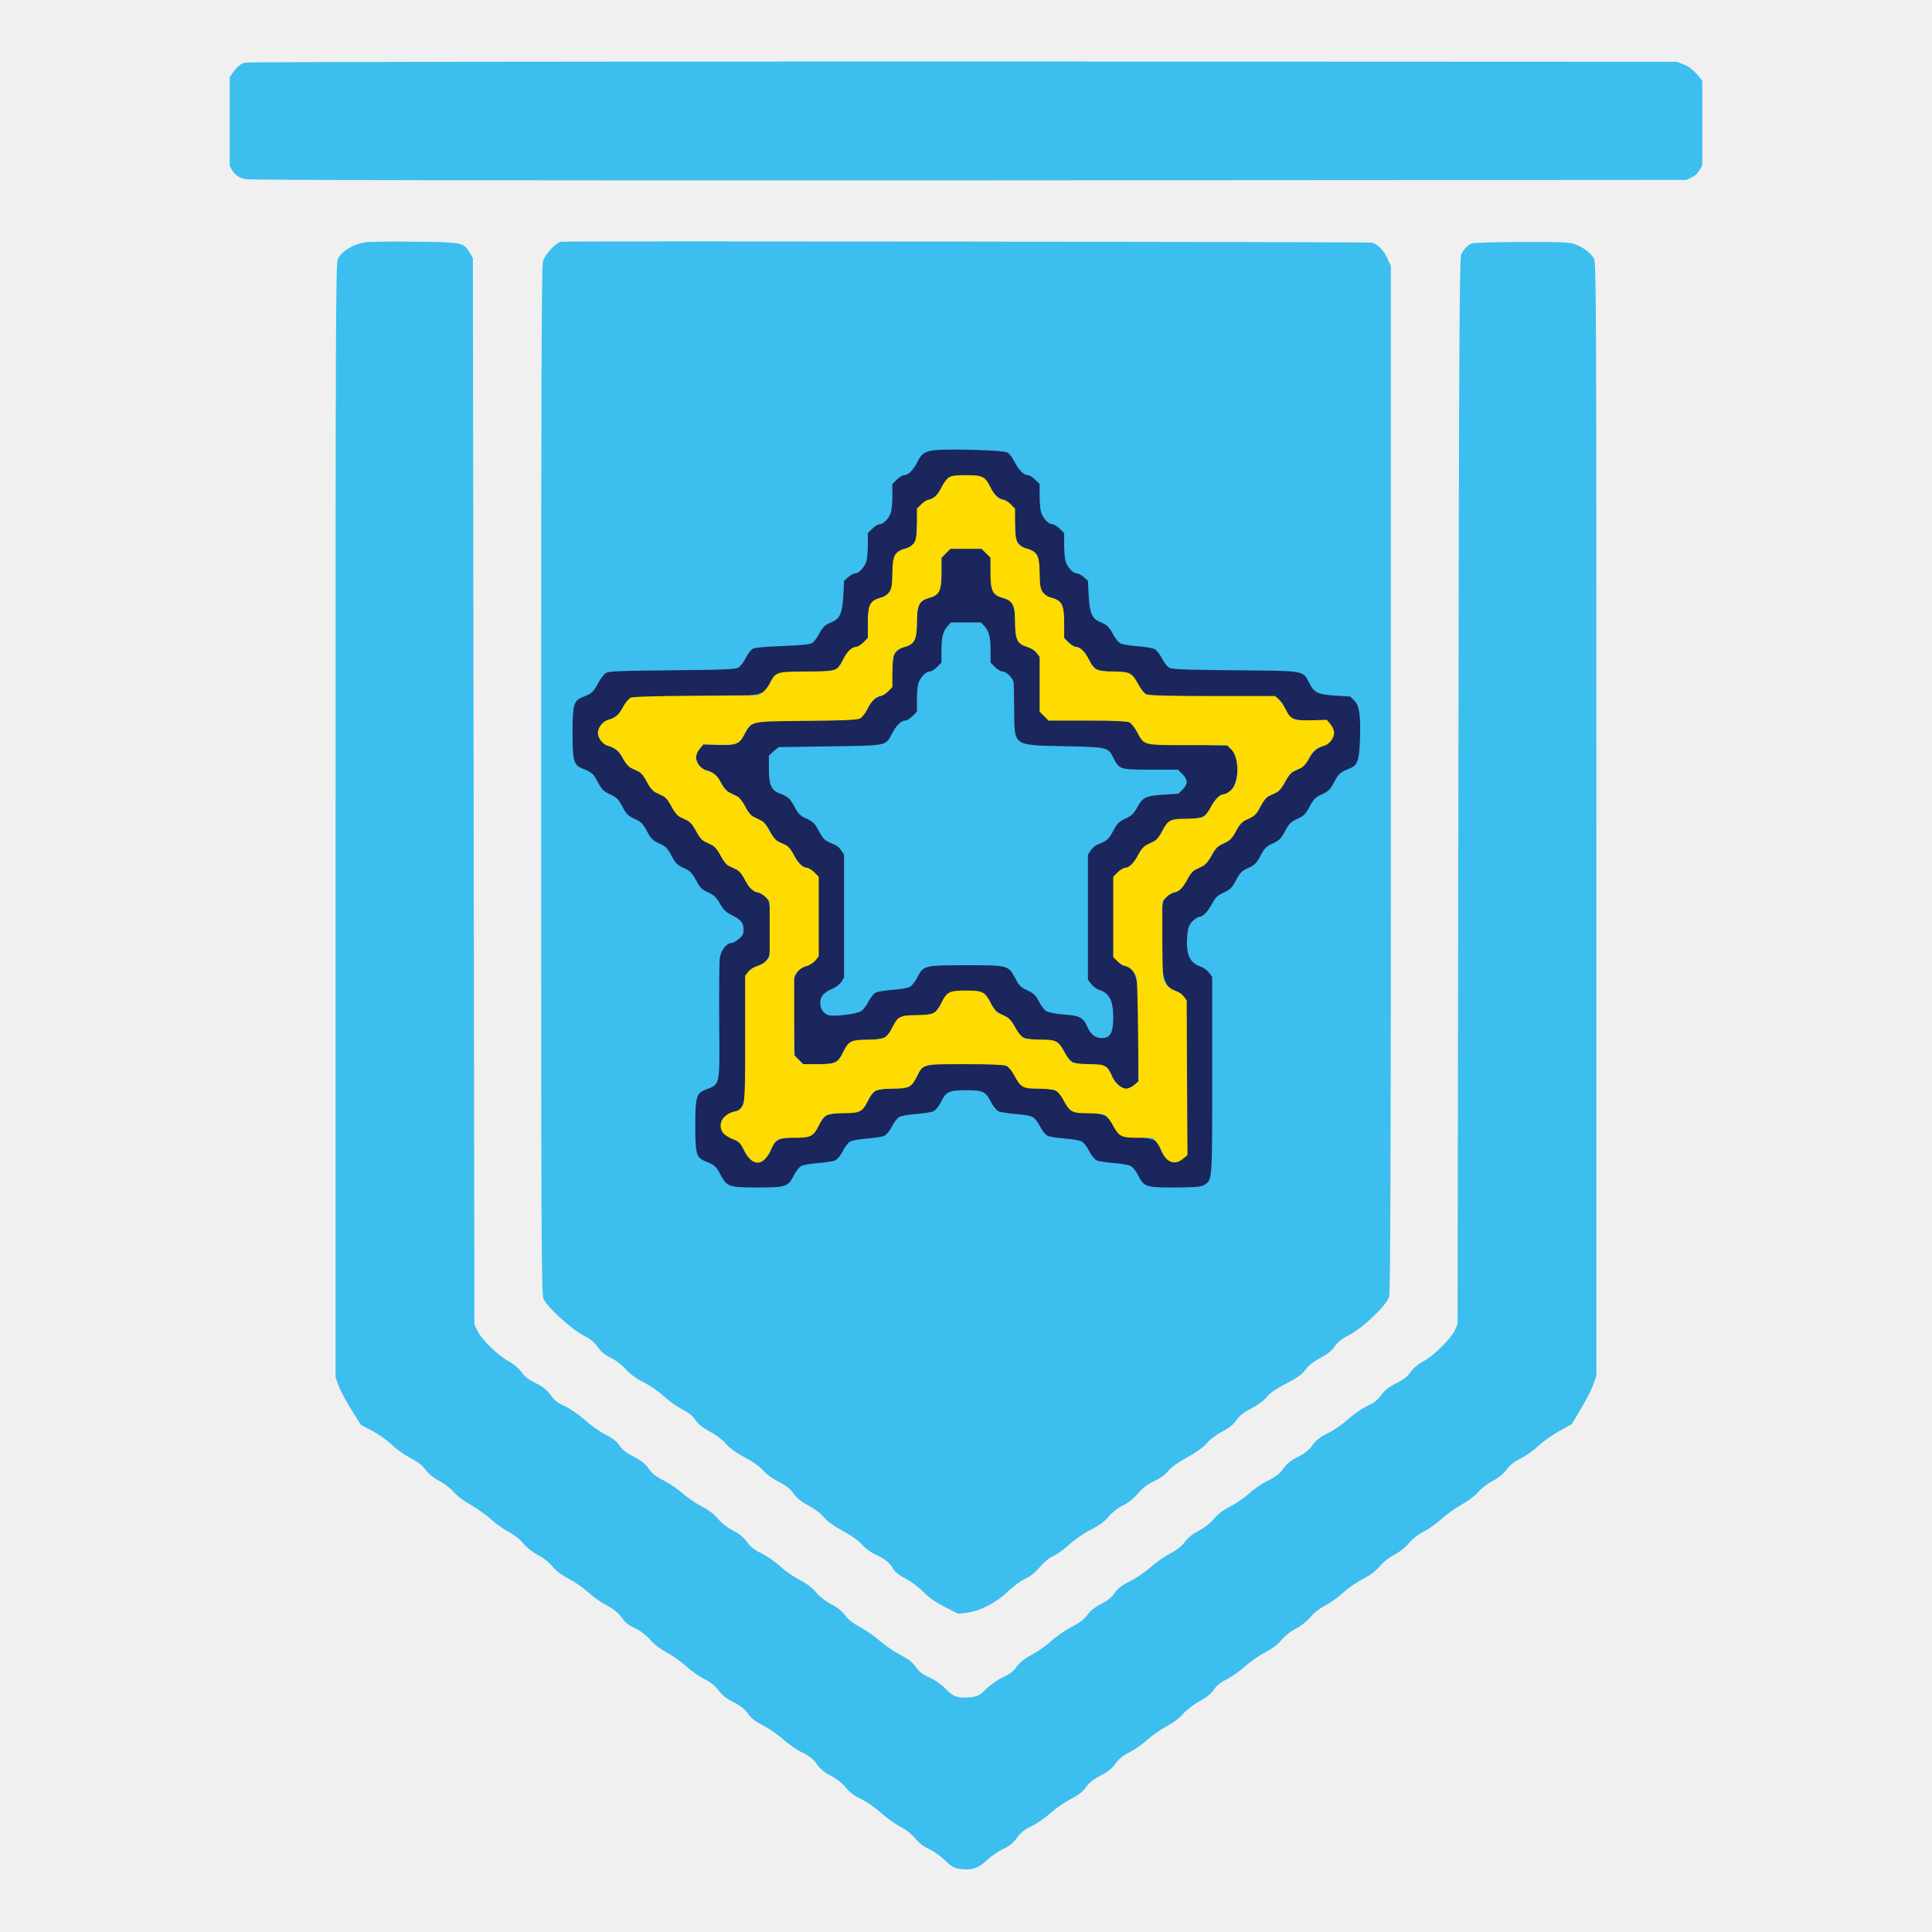
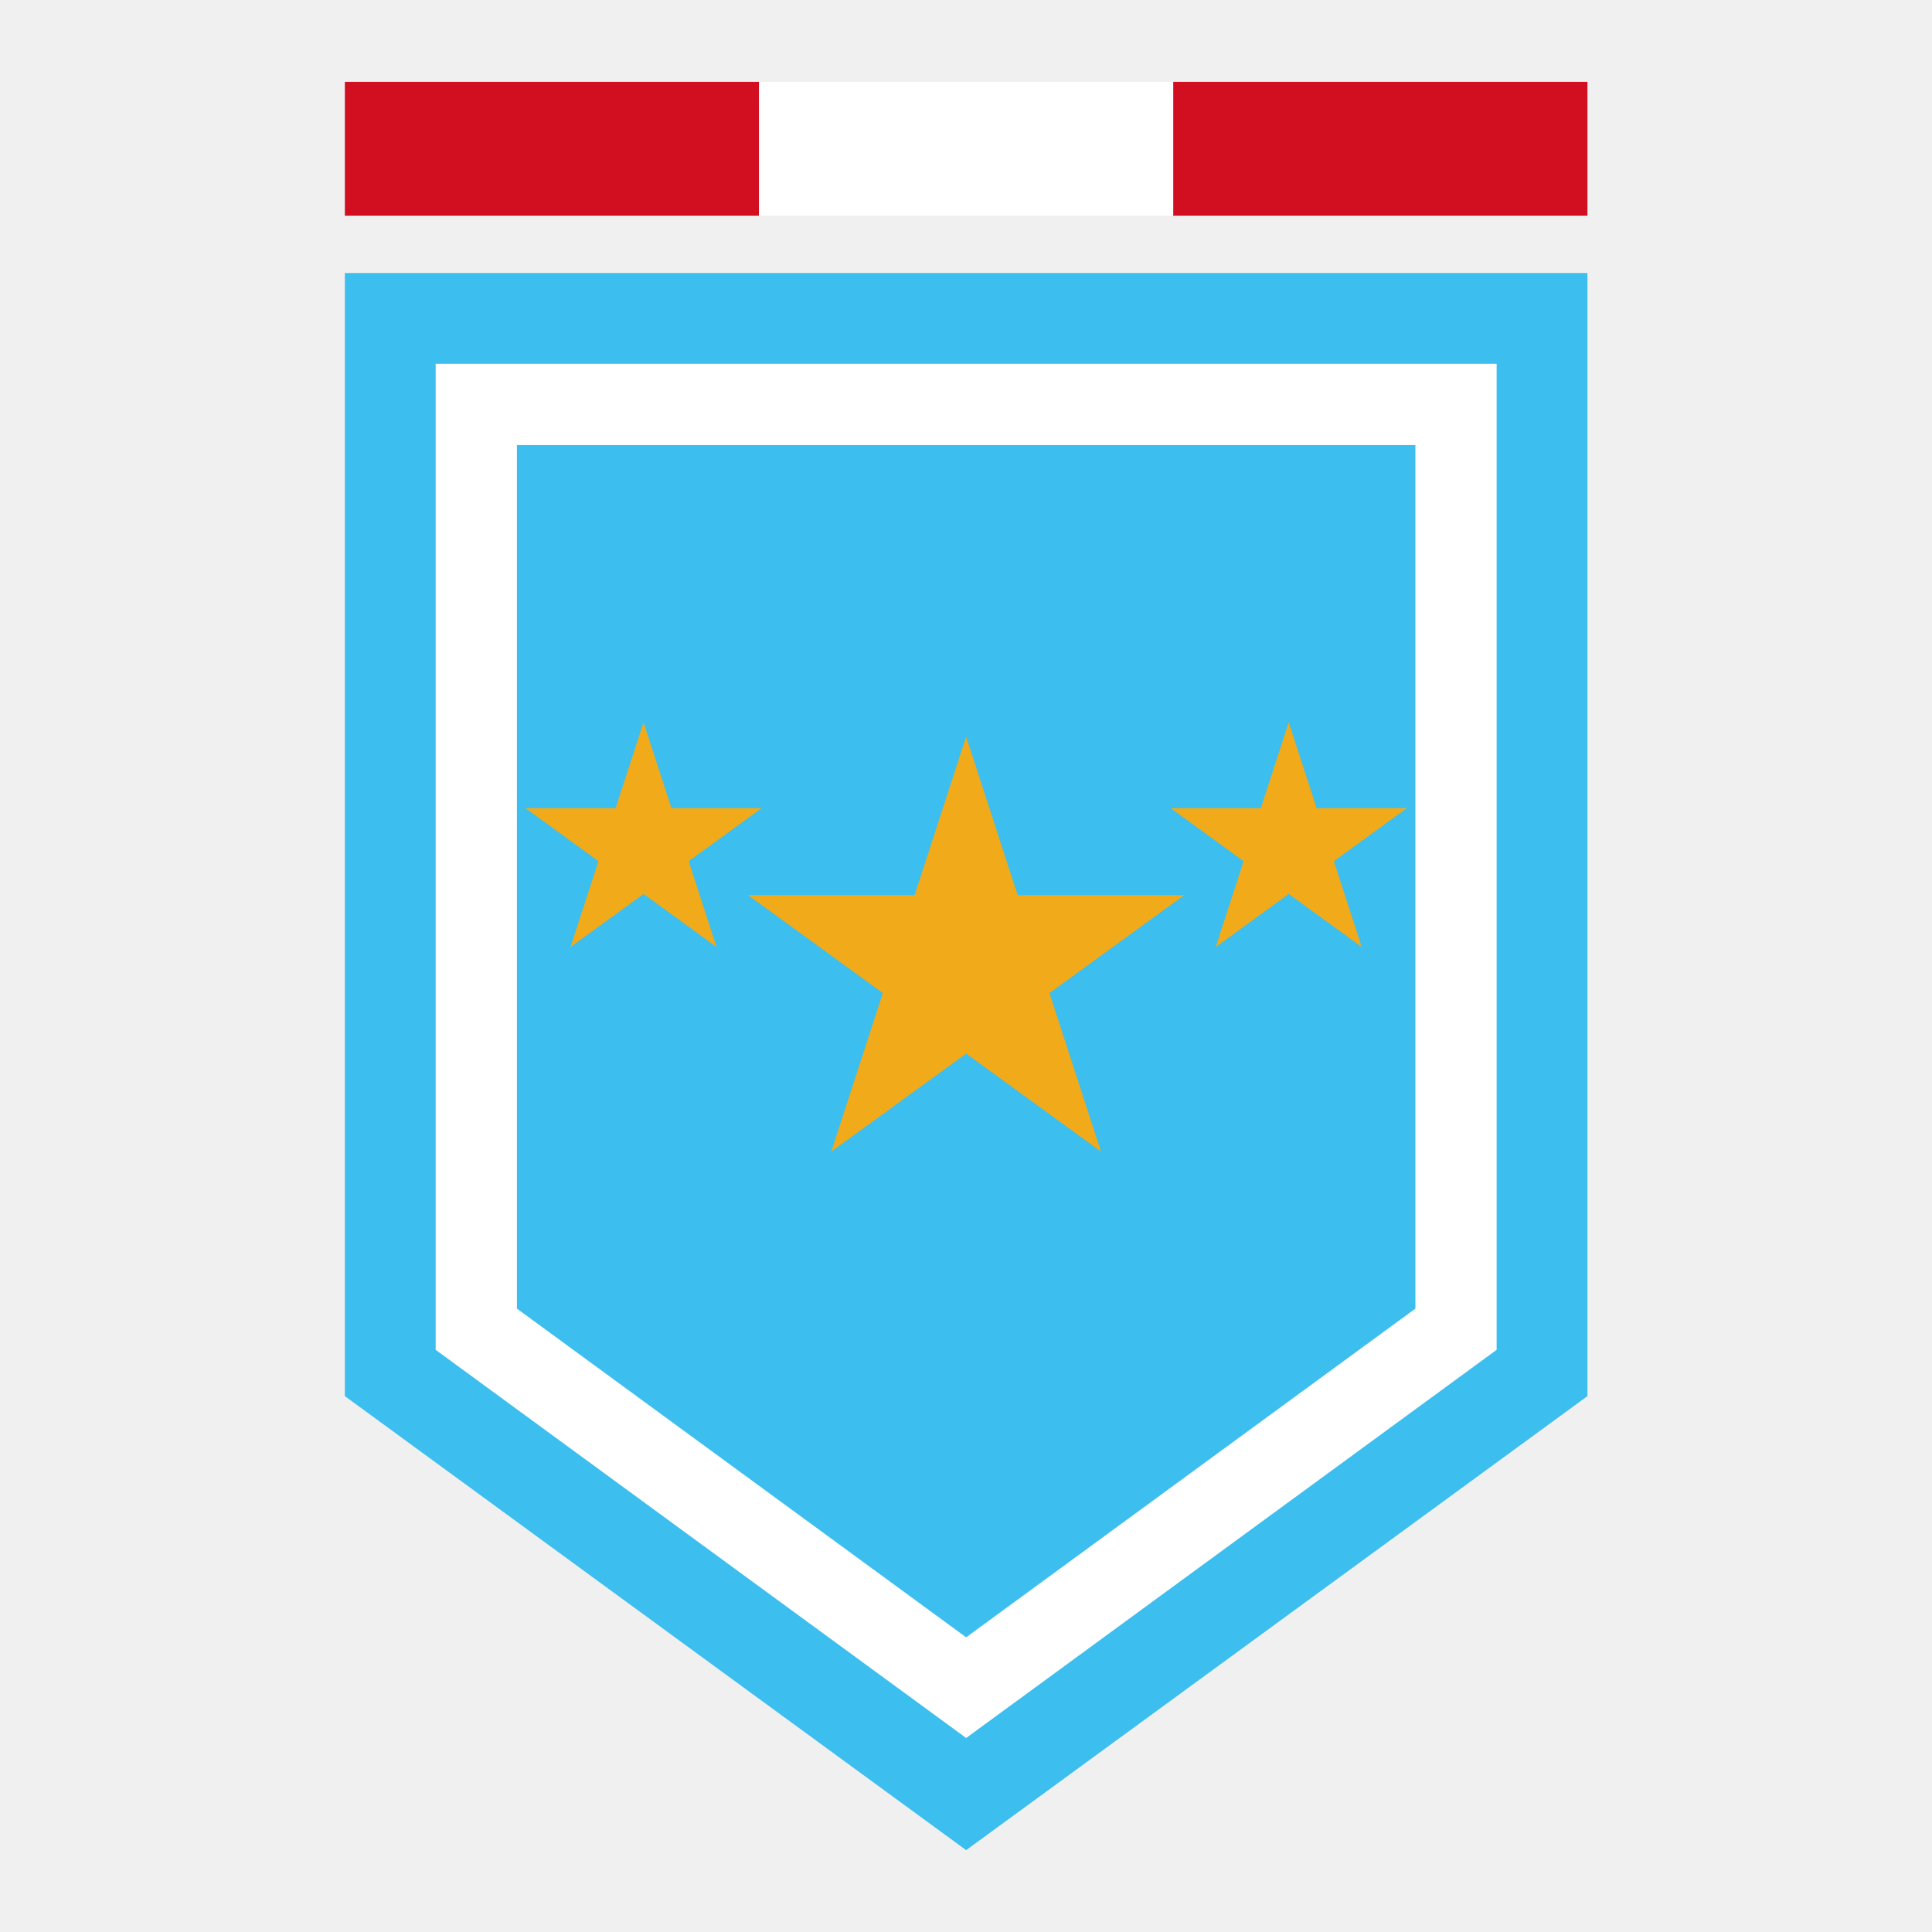
<svg xmlns="http://www.w3.org/2000/svg" width="64" height="64" viewBox="0 0 64 64">
-   <svg x="7.61" y="1.92" width="48.78" height="60.16" viewBox="192 80 960 1184">
-     <g transform="translate(0,1344) scale(0.1,-0.1)" fill="#3CBEEF">
-       <path d="M2020 12610 c-40 -10 -67 -39 -130 -142 l-45 -73 -3 -147 -3 -147 46 -98 c59 -122 75 -139 139 -153 35 -7 1474 -9 4721 -8 l4670 3 37 17 c32 14 45 31 90 120 l53 103 -1 136 0 136 -27 54 c-45 92 -109 164 -164 185 l-48 19 -4650 2 c-2557 0 -4666 -3 -4685 -7z" />
-       <path d="M2803 11438 c-82 -14 -151 -56 -178 -108 -14 -26 -15 -436 -15 -3660 l0 -3630 18 -53 c10 -28 47 -98 82 -155 l64 -103 79 -42 c43 -23 99 -63 125 -90 26 -26 79 -63 117 -83 49 -25 79 -48 100 -77 20 -27 53 -54 93 -75 34 -18 76 -51 94 -73 19 -23 64 -57 107 -81 41 -23 101 -65 133 -94 31 -29 83 -66 116 -83 35 -18 73 -47 96 -76 23 -27 61 -57 95 -75 34 -17 72 -47 95 -75 25 -30 61 -57 106 -80 37 -19 94 -59 127 -88 32 -30 86 -68 120 -85 37 -19 73 -47 90 -69 35 -48 46 -56 108 -87 28 -14 67 -45 88 -70 22 -27 64 -59 105 -81 37 -19 94 -60 127 -90 33 -30 88 -68 121 -85 42 -21 71 -45 92 -74 22 -30 51 -53 95 -75 45 -22 74 -45 95 -75 22 -31 51 -53 99 -77 37 -19 96 -59 131 -91 35 -31 91 -70 125 -86 46 -22 71 -42 95 -76 23 -32 52 -56 92 -76 35 -18 73 -47 96 -76 25 -31 59 -56 101 -75 34 -17 92 -57 128 -89 36 -33 92 -73 124 -90 37 -18 74 -47 98 -76 25 -31 56 -55 92 -71 29 -13 76 -46 103 -73 39 -39 58 -50 94 -56 80 -12 122 2 180 56 29 27 77 60 107 74 39 17 63 36 88 71 25 35 50 55 96 77 34 16 90 55 125 86 35 32 94 72 131 91 48 24 77 46 99 77 22 30 51 54 96 76 45 23 73 45 94 75 20 30 48 53 91 75 34 17 88 55 120 84 32 29 90 69 128 89 41 22 83 53 105 80 21 24 66 59 105 81 45 24 77 50 94 75 17 26 45 49 88 70 34 18 88 56 120 86 33 29 90 69 127 88 45 23 81 50 106 80 23 28 61 58 95 75 34 18 72 48 95 75 23 29 61 58 96 76 33 17 86 54 118 84 32 30 90 70 129 89 46 24 82 51 107 81 23 28 61 58 95 75 34 18 72 48 95 75 23 29 61 58 96 76 33 17 85 54 118 84 32 29 92 72 132 94 43 24 88 58 106 80 18 22 60 55 94 73 41 21 73 48 93 75 20 29 49 52 92 73 34 17 85 53 113 80 29 28 90 71 136 97 l84 47 62 105 c35 58 71 130 80 158 l18 53 0 3625 c0 3218 -1 3629 -15 3655 -19 37 -69 75 -126 96 -37 13 -93 15 -347 14 -166 0 -313 -5 -325 -9 -25 -10 -48 -33 -68 -71 -12 -21 -15 -573 -19 -3500 l-5 -3475 -17 -38 c-26 -56 -134 -164 -204 -203 -38 -21 -71 -49 -87 -73 -17 -26 -45 -48 -91 -71 -48 -23 -76 -45 -99 -77 -23 -33 -48 -52 -92 -72 -33 -15 -88 -53 -121 -84 -34 -31 -94 -73 -133 -92 -54 -27 -80 -47 -103 -80 -22 -32 -50 -53 -95 -76 -46 -23 -72 -44 -94 -76 -23 -32 -48 -52 -102 -79 -39 -19 -94 -57 -122 -84 -29 -26 -83 -64 -122 -83 -46 -24 -82 -51 -107 -82 -23 -28 -61 -57 -97 -76 -38 -19 -70 -44 -90 -71 -20 -29 -53 -54 -99 -79 -38 -20 -94 -59 -126 -88 -31 -29 -91 -70 -133 -91 -55 -28 -84 -50 -103 -79 -18 -27 -47 -50 -88 -71 -40 -20 -70 -44 -88 -70 -19 -28 -51 -52 -107 -81 -44 -24 -103 -65 -132 -92 -29 -27 -84 -66 -122 -86 -48 -25 -80 -50 -101 -80 -22 -30 -48 -50 -88 -68 -32 -13 -80 -47 -108 -74 -43 -43 -57 -50 -101 -56 -82 -9 -117 2 -165 54 -26 27 -68 57 -105 74 -46 20 -70 39 -90 69 -20 29 -48 51 -98 77 -38 19 -99 60 -134 91 -35 31 -94 72 -132 92 -45 24 -78 50 -98 78 -20 27 -52 52 -90 71 -36 19 -74 48 -97 76 -25 31 -61 58 -106 81 -38 19 -96 59 -129 90 -33 30 -88 68 -123 85 -46 22 -71 42 -94 74 -21 30 -50 54 -91 74 -36 19 -74 48 -97 76 -25 31 -61 58 -106 81 -37 19 -93 57 -123 84 -30 27 -86 65 -124 85 -51 25 -78 46 -100 78 -22 32 -48 53 -96 77 -47 24 -75 45 -93 72 -18 28 -46 50 -94 74 -37 19 -98 62 -135 96 -39 34 -94 73 -129 89 -47 20 -69 38 -92 72 -23 32 -49 53 -97 77 -47 23 -75 45 -92 71 -16 24 -49 52 -87 73 -73 41 -178 145 -203 201 l-18 40 -5 3475 -5 3475 -20 35 c-40 67 -48 69 -362 72 -155 2 -299 0 -320 -4z" />
-       <path d="M4081 11442 c-34 -5 -104 -80 -119 -128 -9 -32 -12 -768 -12 -3382 0 -2990 2 -3346 15 -3380 21 -53 182 -200 262 -241 44 -22 71 -44 92 -75 22 -31 47 -52 85 -70 32 -15 72 -46 98 -75 28 -32 68 -61 116 -85 40 -20 100 -61 132 -91 32 -30 86 -68 119 -85 42 -21 69 -43 87 -70 19 -28 48 -51 95 -76 41 -22 82 -53 103 -78 23 -28 64 -58 124 -90 57 -30 101 -62 121 -86 18 -22 57 -51 97 -71 48 -24 76 -46 98 -77 21 -30 52 -54 98 -79 39 -20 82 -52 101 -77 23 -26 67 -58 127 -91 57 -31 103 -63 121 -87 18 -21 53 -48 87 -64 65 -30 98 -57 118 -96 9 -17 38 -40 75 -59 34 -17 87 -56 118 -87 37 -38 85 -72 143 -101 l87 -44 58 7 c82 9 194 67 268 140 33 32 83 68 110 81 33 14 66 40 95 75 27 32 62 61 89 73 24 10 71 45 105 76 34 31 96 74 139 96 54 27 91 54 118 86 23 28 60 57 92 72 34 16 69 44 97 77 30 36 62 61 106 81 39 18 75 45 93 67 18 24 64 56 121 87 60 33 104 65 127 91 20 25 62 57 102 78 47 24 76 48 94 75 18 28 48 51 98 77 41 22 84 53 101 76 21 25 63 54 128 87 73 38 103 60 124 90 18 26 50 51 95 75 47 25 76 48 95 76 18 28 46 50 94 74 91 47 245 195 261 251 8 29 11 974 11 3380 l0 3340 -24 51 c-24 52 -63 90 -100 100 -23 5 -5246 11 -5285 6z" />
-     </g>
-     <g transform="translate(0,1344) scale(0.1,-0.1)" fill="#1B265C">
-       <path d="M6530 10084 c-74 -6 -98 -20 -126 -76 -28 -55 -60 -88 -87 -88 -10 0 -32 -13 -48 -29 l-29 -29 0 -81 c0 -44 -5 -92 -11 -108 -14 -38 -48 -73 -72 -73 -10 0 -32 -13 -48 -29 l-29 -29 0 -81 c0 -44 -5 -92 -11 -108 -14 -37 -48 -73 -70 -73 -10 0 -31 -11 -46 -24 l-28 -24 -5 -101 c-6 -102 -21 -142 -61 -162 -7 -3 -27 -13 -42 -20 -18 -8 -39 -32 -53 -61 -13 -26 -34 -54 -47 -62 -15 -10 -73 -15 -194 -20 -112 -4 -180 -10 -194 -18 -11 -7 -32 -34 -45 -60 -13 -26 -34 -54 -47 -62 -18 -12 -98 -15 -432 -18 -339 -3 -414 -6 -433 -18 -13 -8 -37 -40 -53 -71 -29 -54 -39 -63 -101 -87 -56 -23 -63 -50 -63 -232 0 -182 7 -209 63 -232 62 -24 72 -33 102 -89 25 -48 38 -61 80 -80 41 -18 54 -31 80 -80 25 -48 38 -61 80 -80 41 -18 54 -31 80 -80 25 -48 38 -61 80 -80 41 -18 54 -31 80 -80 25 -48 38 -61 80 -80 41 -18 54 -31 80 -80 25 -48 38 -61 79 -79 38 -18 54 -33 77 -74 21 -37 41 -57 71 -71 64 -31 83 -53 83 -96 0 -29 -6 -43 -31 -63 -17 -14 -39 -26 -48 -26 -32 0 -68 -47 -76 -97 -4 -25 -5 -213 -4 -417 3 -432 9 -403 -93 -444 -56 -23 -63 -50 -63 -232 0 -182 7 -209 63 -232 62 -24 72 -33 101 -87 43 -81 54 -85 241 -85 184 0 200 5 236 76 13 26 34 54 47 62 12 9 61 17 112 21 50 4 101 12 113 18 13 6 35 33 48 59 13 26 34 54 47 62 12 9 61 17 112 21 50 4 101 12 113 18 13 6 35 33 48 59 13 26 34 54 47 62 12 9 61 17 112 21 50 4 101 12 113 18 13 6 35 33 48 58 35 71 52 79 164 79 112 0 129 -8 164 -79 13 -25 35 -52 48 -58 12 -6 64 -14 113 -18 51 -4 100 -12 112 -21 13 -8 34 -36 47 -62 13 -26 35 -53 48 -59 12 -6 64 -14 113 -18 51 -4 100 -12 112 -21 13 -8 34 -36 47 -62 13 -26 35 -53 48 -59 12 -6 64 -14 113 -18 51 -4 100 -12 112 -21 13 -8 34 -36 47 -62 36 -72 52 -77 241 -76 135 1 168 4 189 17 52 35 51 15 51 709 l0 647 -21 28 c-11 15 -36 33 -54 39 -74 25 -98 82 -87 206 4 48 11 66 33 89 15 16 35 29 43 29 26 1 56 32 85 86 22 41 37 55 77 73 41 19 54 32 79 80 26 49 39 62 80 80 42 19 55 32 80 80 26 49 39 62 80 80 42 19 55 32 80 80 26 49 39 62 80 80 42 19 55 32 80 80 26 49 39 62 80 80 42 19 55 32 80 80 30 56 40 65 102 89 50 20 62 53 66 183 6 162 -3 225 -36 259 l-27 27 -99 6 c-115 8 -136 18 -170 85 -41 79 -20 76 -481 80 -334 3 -414 6 -432 18 -13 8 -34 36 -47 62 -13 26 -35 53 -48 59 -12 6 -63 14 -113 18 -51 4 -100 12 -112 21 -13 8 -34 36 -47 62 -14 29 -35 53 -53 61 -15 7 -35 17 -42 20 -40 20 -55 60 -61 162 l-5 101 -28 24 c-15 13 -36 24 -46 24 -22 0 -56 36 -70 73 -6 16 -11 64 -11 108 l0 81 -29 29 c-16 16 -38 29 -48 29 -24 0 -58 35 -72 73 -6 16 -11 64 -11 108 l0 81 -29 29 c-16 16 -38 29 -48 29 -27 0 -59 33 -87 88 -13 26 -34 53 -46 60 -22 14 -343 24 -460 16z m308 -190 c12 -8 33 -37 46 -63 14 -28 36 -52 53 -60 15 -7 35 -17 42 -20 40 -20 55 -60 61 -162 l5 -101 28 -24 c15 -13 36 -24 46 -24 22 0 56 -36 70 -73 6 -16 11 -64 11 -108 l0 -81 29 -29 c16 -16 38 -29 48 -29 24 0 58 -35 72 -73 6 -16 11 -64 11 -108 l0 -81 29 -29 c16 -16 38 -29 48 -29 27 0 59 -33 87 -88 13 -26 35 -53 48 -59 12 -6 64 -14 113 -18 50 -3 100 -13 112 -20 12 -8 33 -36 48 -63 14 -26 36 -54 48 -62 18 -12 98 -15 432 -18 457 -4 439 -1 476 -75 35 -69 50 -77 162 -77 l98 0 24 -25 c32 -31 34 -84 4 -111 -12 -10 -40 -28 -62 -39 -30 -14 -50 -34 -71 -71 -23 -41 -39 -56 -77 -74 -41 -18 -54 -31 -79 -79 -26 -49 -39 -62 -80 -80 -42 -19 -55 -32 -80 -80 -26 -48 -39 -62 -79 -79 -39 -18 -53 -33 -80 -81 -27 -48 -42 -62 -80 -80 -39 -17 -53 -32 -80 -80 -28 -48 -42 -62 -82 -80 -41 -19 -54 -32 -79 -80 -30 -56 -40 -65 -102 -89 -54 -22 -63 -51 -66 -227 -6 -258 13 -368 69 -396 7 -3 25 -12 39 -18 52 -24 51 -17 53 -558 l1 -506 -23 -18 c-48 -39 -119 -11 -141 55 -19 59 -44 73 -150 80 -54 4 -104 13 -117 21 -12 8 -34 37 -48 64 -33 59 -51 67 -165 76 -97 7 -122 20 -150 75 -35 68 -50 76 -158 84 -56 4 -106 13 -119 21 -12 8 -33 37 -48 64 -41 75 -44 76 -315 76 -271 0 -278 -2 -316 -77 -13 -26 -34 -54 -47 -62 -12 -9 -61 -17 -112 -21 -49 -4 -101 -12 -113 -18 -13 -6 -35 -33 -48 -59 -13 -26 -34 -54 -47 -62 -12 -9 -61 -17 -112 -21 -49 -4 -101 -12 -113 -18 -13 -6 -35 -33 -48 -59 -33 -66 -53 -76 -164 -84 -106 -7 -131 -21 -150 -80 -22 -65 -89 -93 -139 -58 -12 9 -31 36 -42 61 -14 34 -27 47 -56 59 -59 25 -83 52 -83 95 0 29 7 43 31 63 17 14 39 26 48 26 32 0 68 47 76 97 4 25 5 213 4 417 -3 432 -9 403 93 444 56 23 63 50 63 232 0 182 -7 209 -63 232 -62 24 -72 33 -102 89 -25 48 -38 61 -80 80 -41 18 -54 31 -80 80 -25 48 -38 61 -80 80 -41 18 -54 31 -80 80 -25 48 -38 61 -80 80 -41 18 -54 31 -80 80 -25 48 -38 61 -80 80 -41 18 -54 31 -80 80 -25 48 -38 61 -79 79 -38 18 -54 33 -77 74 -21 37 -41 57 -71 71 -64 31 -83 53 -83 95 0 42 24 69 83 94 23 9 44 28 55 48 9 18 29 45 44 60 l26 28 329 0 c341 0 492 10 530 36 13 8 32 32 43 54 32 63 45 67 237 74 112 4 180 10 194 18 11 7 32 34 45 60 28 55 60 88 87 88 10 0 32 13 48 29 l29 29 0 81 c0 44 5 92 11 108 14 38 48 73 72 73 10 0 32 13 48 29 l29 29 0 81 c0 44 5 92 11 108 14 37 48 73 70 73 10 0 31 11 46 24 l28 24 5 101 c6 102 21 142 61 162 7 3 27 13 42 20 17 8 39 32 53 60 35 71 52 79 164 79 71 0 101 -4 118 -16z" />
-       <path d="M6589 9411 l-29 -29 0 -100 c0 -116 -14 -144 -80 -162 -62 -17 -80 -48 -80 -141 0 -43 -5 -90 -11 -106 -14 -37 -48 -73 -70 -73 -10 0 -31 -11 -46 -24 l-28 -24 -5 -101 c-6 -102 -21 -142 -61 -162 -7 -3 -27 -13 -42 -20 -17 -8 -39 -32 -53 -60 -40 -80 -36 -79 -314 -79 -263 0 -411 -12 -447 -36 -13 -8 -34 -36 -47 -62 -33 -65 -52 -73 -169 -70 l-99 3 -24 -28 c-13 -15 -24 -41 -24 -56 0 -36 32 -77 67 -86 46 -11 72 -33 97 -83 14 -28 36 -53 53 -61 15 -8 39 -19 51 -25 13 -6 37 -36 53 -67 24 -49 36 -60 78 -80 42 -18 55 -31 81 -80 25 -48 38 -61 79 -80 40 -18 55 -32 77 -73 29 -54 59 -85 85 -86 8 0 28 -13 44 -30 l29 -30 1 -237 c1 -131 -1 -250 -3 -265 -5 -33 -47 -78 -73 -78 -30 0 -69 -42 -80 -85 -5 -24 -6 -134 -2 -270 l6 -230 28 -27 27 -28 99 0 c112 0 127 8 162 77 30 59 52 71 156 78 50 4 101 12 113 18 13 6 35 33 48 59 13 26 34 54 47 62 12 9 61 17 112 21 50 4 101 12 113 18 13 6 35 33 48 58 35 71 52 79 164 79 112 0 129 -8 165 -80 20 -39 34 -52 74 -70 39 -18 55 -33 76 -72 43 -78 53 -84 163 -92 110 -8 133 -18 162 -76 35 -68 50 -77 158 -84 53 -4 105 -12 115 -17 10 -6 27 -30 37 -53 21 -49 62 -86 96 -86 12 0 35 11 50 23 l27 24 3 264 c5 365 -7 451 -67 480 -7 3 -26 12 -40 19 -50 23 -53 41 -53 316 l0 254 29 30 c16 17 36 30 44 30 26 1 56 32 85 86 23 42 37 55 77 74 40 18 54 31 74 71 35 67 54 77 167 85 109 8 123 16 159 87 24 47 55 76 82 77 10 0 31 13 47 28 52 52 53 211 1 263 l-27 26 -259 7 c-195 6 -265 11 -282 21 -12 8 -33 36 -48 63 -14 26 -35 54 -47 61 -16 10 -85 15 -262 18 -133 2 -251 6 -263 9 -13 2 -31 16 -40 31 -15 23 -18 51 -18 194 l0 167 -21 29 c-11 15 -34 33 -51 38 -69 23 -93 70 -93 183 0 94 -18 125 -80 142 -66 18 -80 46 -80 162 l0 100 -29 29 -29 29 -102 0 -102 0 -29 -29z m249 -473 c32 -35 42 -72 42 -159 l0 -81 29 -29 c16 -16 38 -29 49 -29 25 0 72 -47 73 -74 1 -11 2 -91 3 -176 2 -239 -11 -230 328 -237 283 -6 284 -6 319 -76 38 -75 41 -77 242 -77 l179 0 29 -29 c36 -37 37 -65 1 -100 l-27 -28 -99 -6 c-115 -8 -134 -17 -171 -85 -21 -39 -37 -54 -76 -71 -41 -19 -54 -32 -79 -80 -30 -56 -40 -65 -102 -89 -15 -6 -35 -23 -45 -39 l-18 -27 0 -407 0 -408 21 -28 c11 -15 34 -33 51 -38 69 -23 93 -70 93 -183 0 -96 -20 -132 -74 -132 -43 0 -74 24 -96 76 -25 58 -50 71 -155 78 -51 4 -100 14 -112 22 -13 8 -34 36 -48 63 -20 40 -34 53 -74 72 -42 18 -55 31 -80 79 -45 85 -46 85 -321 85 -271 0 -278 -2 -316 -77 -13 -26 -34 -54 -47 -62 -12 -9 -61 -17 -112 -21 -49 -4 -101 -12 -113 -18 -13 -6 -35 -33 -48 -59 -13 -26 -34 -54 -47 -62 -32 -21 -193 -39 -221 -24 -32 17 -45 40 -46 79 0 41 24 69 82 92 20 9 45 28 55 43 l18 28 0 401 0 401 -18 27 c-10 16 -30 33 -45 39 -62 24 -72 33 -102 89 -25 48 -38 61 -80 80 -41 18 -54 31 -79 79 -29 53 -40 63 -103 88 -48 20 -63 56 -63 155 l0 89 31 28 32 27 333 5 c376 5 365 3 405 80 28 55 60 88 87 88 10 0 32 13 48 29 l29 29 0 81 c0 44 5 92 11 108 14 38 48 73 72 73 10 0 32 13 48 29 l29 29 0 81 c0 87 10 124 42 159 l21 22 97 0 97 0 21 -22z" />
-     </g>
-     <g transform="translate(0,1344) scale(0.1,-0.1)" fill="#FEDB01">
-       <path d="M6604 9902 c-12 -9 -32 -37 -44 -62 -24 -50 -55 -79 -83 -80 -10 0 -32 -13 -48 -29 l-29 -29 0 -100 c0 -116 -14 -144 -80 -162 -65 -18 -80 -47 -80 -160 0 -113 -15 -142 -80 -160 -66 -18 -80 -46 -80 -162 l0 -100 -29 -29 c-16 -16 -38 -29 -48 -29 -28 -1 -59 -30 -83 -80 -38 -78 -42 -79 -240 -80 -197 -1 -201 -2 -239 -77 -12 -24 -33 -51 -48 -60 l-27 -18 -406 -3 c-288 -2 -412 -6 -428 -14 -13 -7 -35 -34 -48 -60 -25 -50 -51 -72 -97 -83 -35 -9 -67 -50 -67 -85 0 -35 32 -76 67 -85 46 -11 72 -33 97 -83 13 -26 36 -53 50 -60 14 -7 38 -17 52 -24 15 -7 37 -35 54 -68 15 -31 39 -60 52 -66 12 -6 36 -17 51 -25 19 -8 39 -34 57 -69 18 -35 38 -61 57 -69 15 -8 39 -19 51 -25 13 -6 37 -35 52 -66 18 -35 38 -61 57 -69 15 -8 39 -19 51 -25 13 -6 37 -35 52 -66 17 -33 39 -61 54 -68 14 -7 38 -17 52 -24 15 -7 37 -34 51 -63 27 -54 58 -84 86 -85 10 0 32 -13 48 -29 l29 -29 0 -180 0 -179 -21 -26 c-11 -15 -38 -31 -59 -37 -21 -6 -48 -22 -59 -37 l-21 -26 0 -414 c0 -469 2 -455 -77 -474 -74 -19 -106 -88 -65 -139 10 -13 38 -30 63 -39 38 -14 48 -24 74 -76 50 -100 119 -103 165 -8 44 90 49 93 159 93 110 0 126 8 161 80 35 72 51 79 160 80 109 1 125 8 160 80 35 72 51 79 160 80 109 1 125 8 160 80 40 81 33 80 312 80 161 0 256 -4 272 -11 13 -6 36 -34 51 -63 42 -78 56 -86 157 -86 48 0 98 -5 112 -11 13 -6 36 -34 51 -63 42 -78 56 -86 157 -86 48 0 98 -5 112 -11 13 -6 36 -34 51 -63 43 -79 55 -86 166 -86 l96 0 20 -22 c11 -13 30 -44 41 -70 31 -71 86 -89 138 -44 l28 23 -3 504 -2 504 -18 25 c-10 14 -33 30 -51 36 -45 15 -76 47 -84 85 -3 17 -6 137 -6 266 l0 235 29 29 c16 16 38 29 48 29 28 1 59 31 86 85 14 28 36 55 49 61 12 6 36 17 51 25 17 8 40 35 58 69 25 48 38 61 79 79 42 19 55 32 80 80 26 49 39 62 81 80 42 20 54 31 78 80 18 34 39 61 55 69 14 7 38 17 52 24 15 7 37 35 54 68 17 33 39 61 54 68 14 7 38 17 52 24 14 7 37 34 50 60 25 50 51 72 97 83 35 9 67 50 67 86 0 15 -11 41 -24 56 l-24 28 -99 -3 c-118 -3 -136 4 -170 73 -14 27 -35 58 -47 67 l-21 18 -407 0 c-278 0 -415 4 -432 11 -13 6 -36 34 -51 63 -43 79 -55 85 -165 86 -109 1 -125 8 -160 80 -24 50 -55 79 -83 80 -10 0 -32 13 -48 29 l-29 29 0 100 c0 116 -14 144 -80 162 -65 18 -80 47 -80 160 0 113 -15 142 -80 160 -66 18 -80 46 -80 162 l0 100 -29 29 c-16 16 -38 29 -48 29 -28 1 -59 30 -83 80 -35 72 -51 80 -160 80 -75 0 -100 -4 -116 -18z m247 -491 l29 -29 0 -100 c0 -116 14 -144 80 -162 65 -18 80 -47 80 -160 0 -113 15 -142 80 -160 21 -6 48 -22 59 -37 l21 -26 0 -179 0 -180 29 -29 29 -29 251 0 c163 0 259 -4 275 -11 13 -6 36 -34 51 -63 48 -89 35 -86 328 -86 l259 0 28 -28 c53 -53 53 -211 0 -264 -16 -15 -37 -28 -47 -28 -28 -1 -57 -30 -88 -86 -15 -29 -38 -57 -51 -63 -14 -6 -64 -11 -112 -11 -102 0 -117 -9 -155 -85 -14 -28 -36 -55 -49 -61 -12 -6 -36 -17 -51 -25 -18 -8 -38 -33 -54 -64 -27 -54 -58 -84 -86 -85 -10 0 -32 -13 -48 -29 l-29 -29 0 -262 0 -262 29 -29 c16 -16 38 -29 49 -29 28 0 69 -45 75 -83 3 -18 7 -175 9 -350 l3 -319 -28 -24 c-15 -13 -39 -24 -51 -24 -33 0 -76 37 -93 79 -30 72 -46 81 -144 81 -49 0 -99 5 -113 11 -13 6 -36 34 -51 63 -42 78 -56 86 -157 86 -48 0 -98 5 -112 11 -14 7 -38 36 -55 68 -18 35 -41 62 -58 70 -15 8 -39 19 -51 25 -13 6 -35 33 -49 61 -39 77 -52 85 -163 85 -109 0 -125 -8 -160 -80 -35 -72 -51 -79 -160 -80 -109 -1 -125 -8 -160 -80 -35 -72 -51 -79 -160 -80 -109 -1 -125 -8 -160 -80 -35 -72 -50 -80 -163 -80 l-99 0 -29 29 -29 29 0 260 0 259 21 26 c11 15 38 31 59 37 21 6 48 22 59 37 l21 26 0 259 0 260 -29 29 c-16 16 -38 29 -48 29 -28 1 -59 31 -86 85 -14 29 -36 56 -51 63 -14 7 -38 17 -52 24 -15 7 -37 35 -54 68 -18 35 -38 61 -57 69 -15 8 -39 19 -51 25 -13 6 -37 35 -52 66 -15 31 -39 60 -52 66 -12 6 -36 17 -51 25 -17 8 -39 33 -53 61 -25 50 -51 72 -97 83 -35 9 -67 50 -67 86 0 15 11 41 24 56 l24 28 99 -3 c117 -3 136 5 169 70 43 85 34 83 404 86 225 2 332 6 348 15 13 6 35 34 49 62 27 54 58 84 86 85 10 0 32 13 48 29 l29 29 0 100 c0 116 14 144 80 162 65 18 80 47 80 160 0 113 15 142 80 160 66 18 80 46 80 162 l0 100 29 29 29 29 102 0 102 0 29 -29z" />
+   <svg x="9.84" y="1.92" width="44.33" height="60.16" viewBox="140 40 560 760">
+     <rect x="160.000" y="50" width="173.333" height="56" fill="#D10F21" />
+     <rect x="333.333" y="50" width="173.333" height="56" fill="#FFFFFF" />
+     <rect x="506.667" y="50" width="173.333" height="56" fill="#D10F21" />
+     <path d="M160 130 H680 V600 L420 790 L160 600 Z" fill="#3CBEEF" />
+     <path d="M215 185 H625 V572 L420 722 L215 572 Z" fill="none" stroke="#FFFFFF" stroke-width="34" />
+     <g fill="#F1AA19">
+       <path d="M285.00,318.00 L296.68,353.93 L334.45,353.93 L303.89,376.14 L315.56,412.07 L285.00,389.86 L254.44,412.07 L266.11,376.14 L235.55,353.93 L273.32,353.93Z" />
+       <path d="M420.00,324.00 L441.56,390.33 L511.30,390.33 L454.88,431.33 L476.43,497.67 L420.00,456.67 L363.57,497.67 L385.12,431.33 L328.70,390.33 L398.44,390.33Z" />
+       <path d="M555.00,318.00 L566.68,353.93 L604.45,353.93 L573.89,376.14 L585.56,412.07 L555.00,389.86 L524.44,412.07 L536.11,376.14 L505.55,353.93 L543.32,353.93Z" />
    </g>
  </svg>
</svg>
